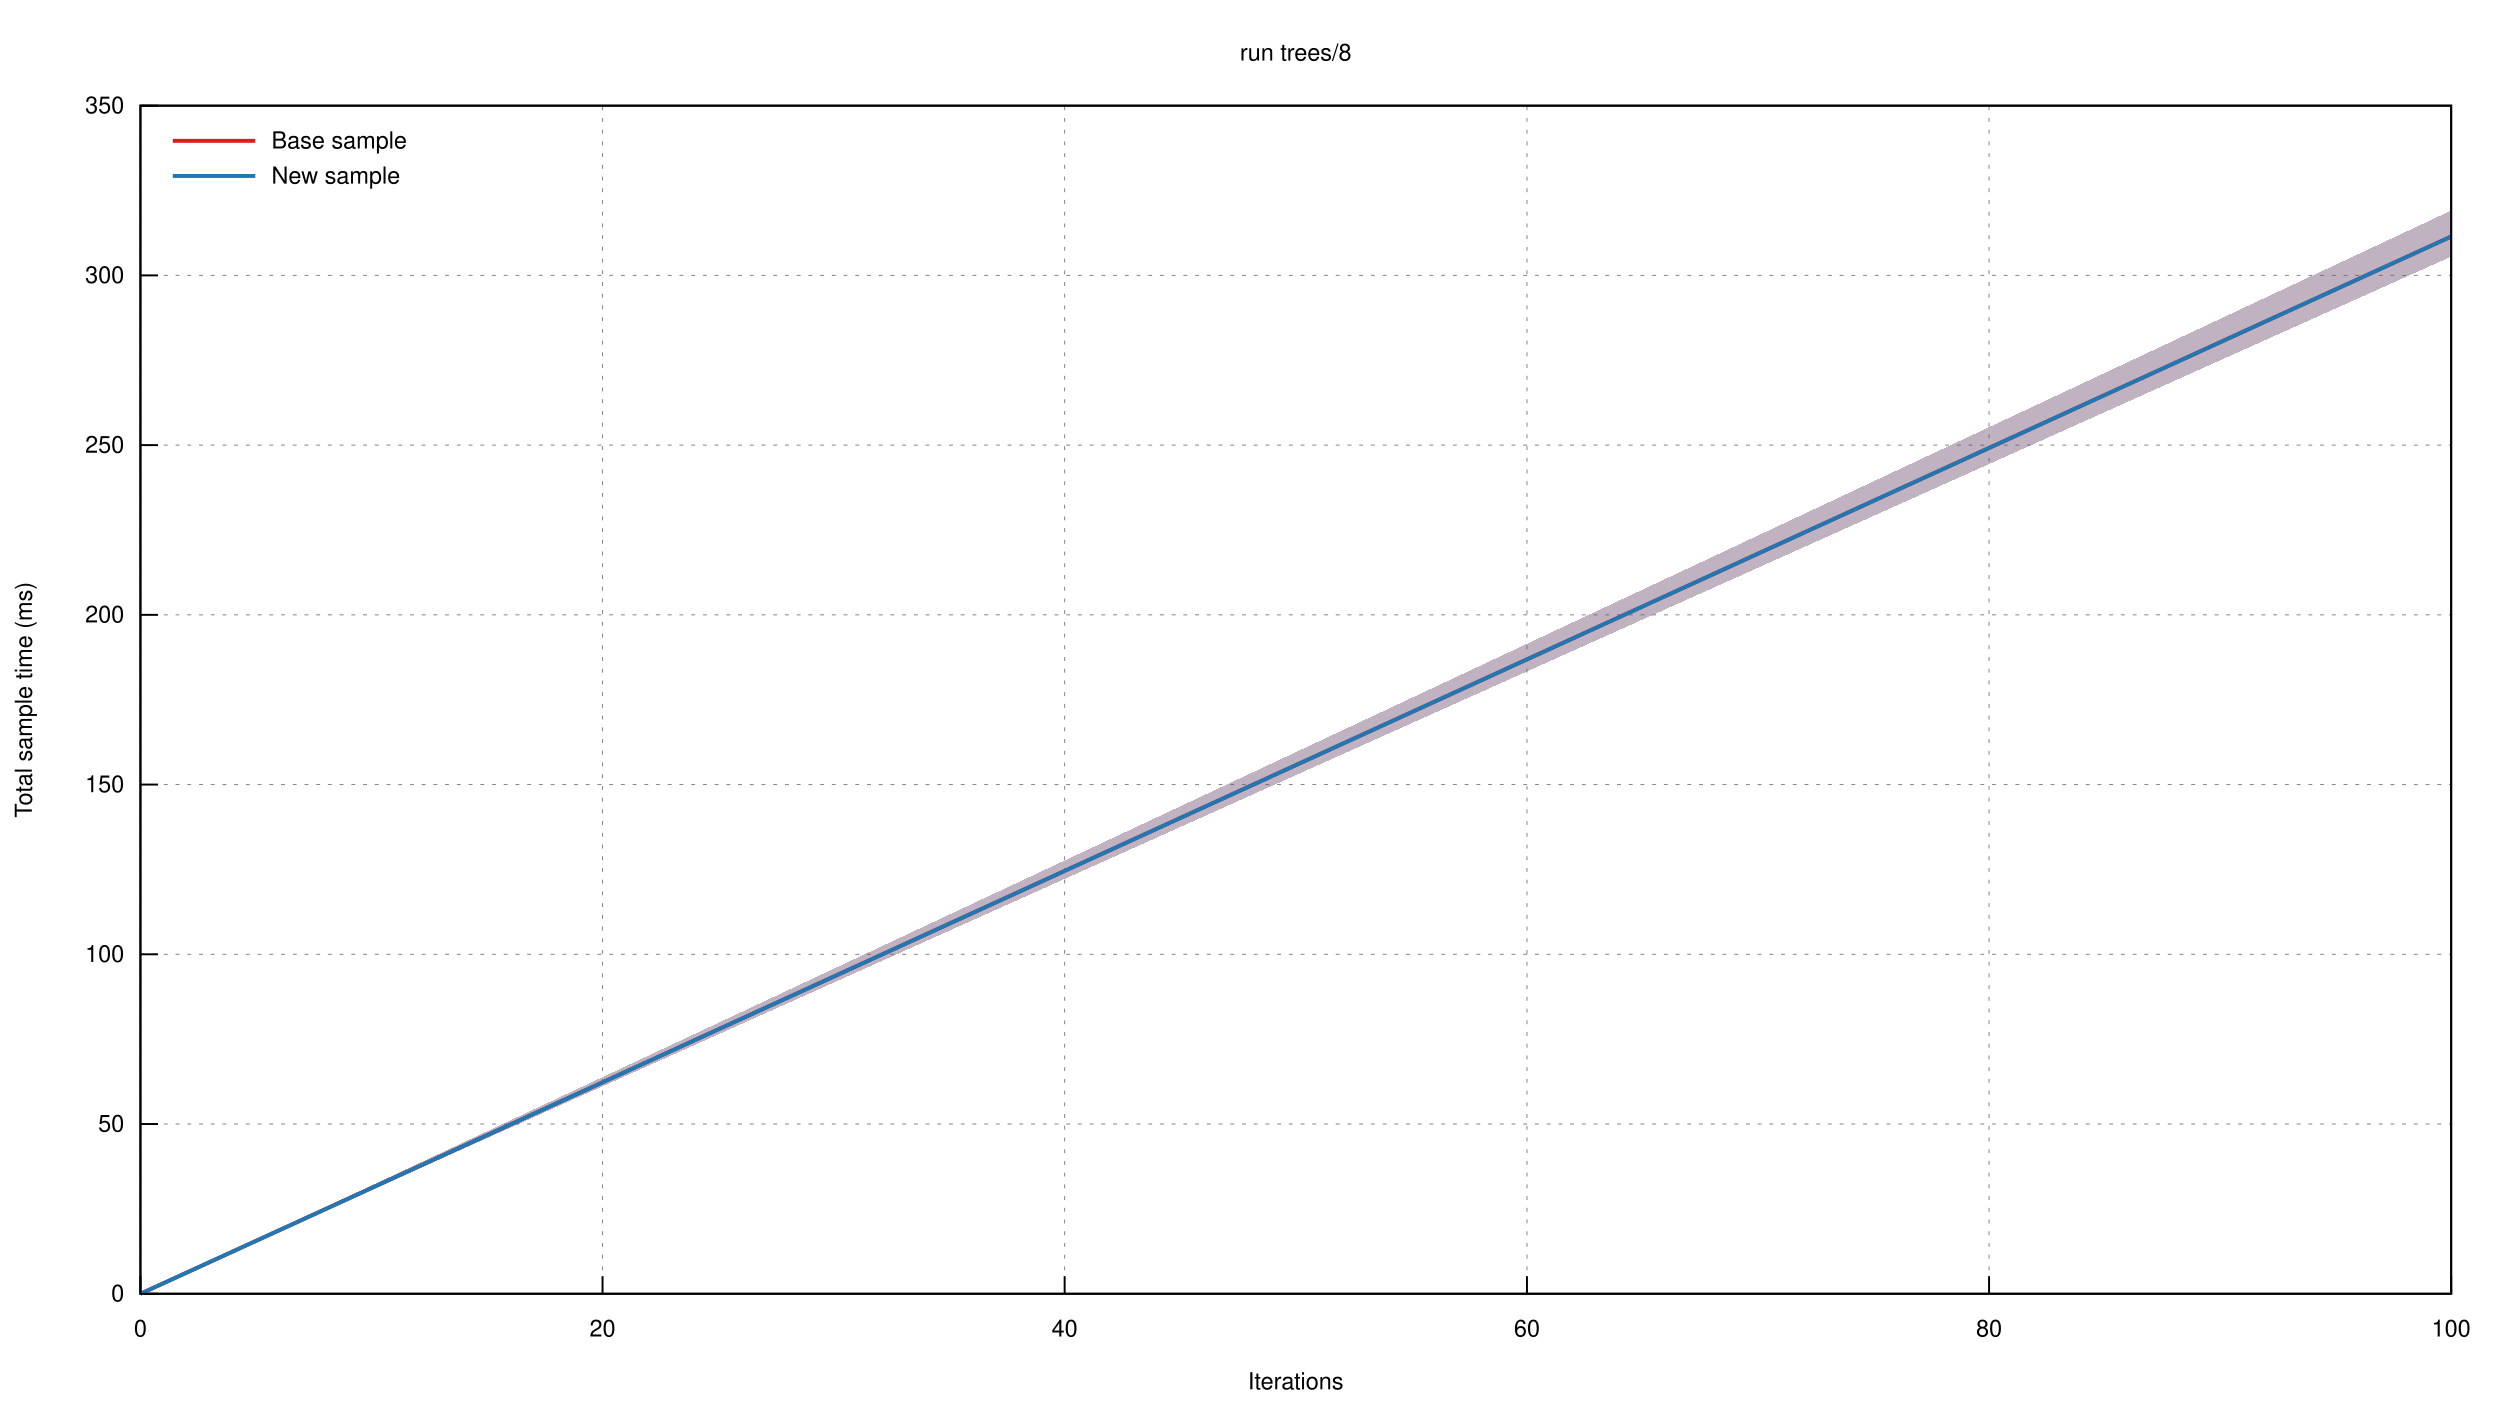
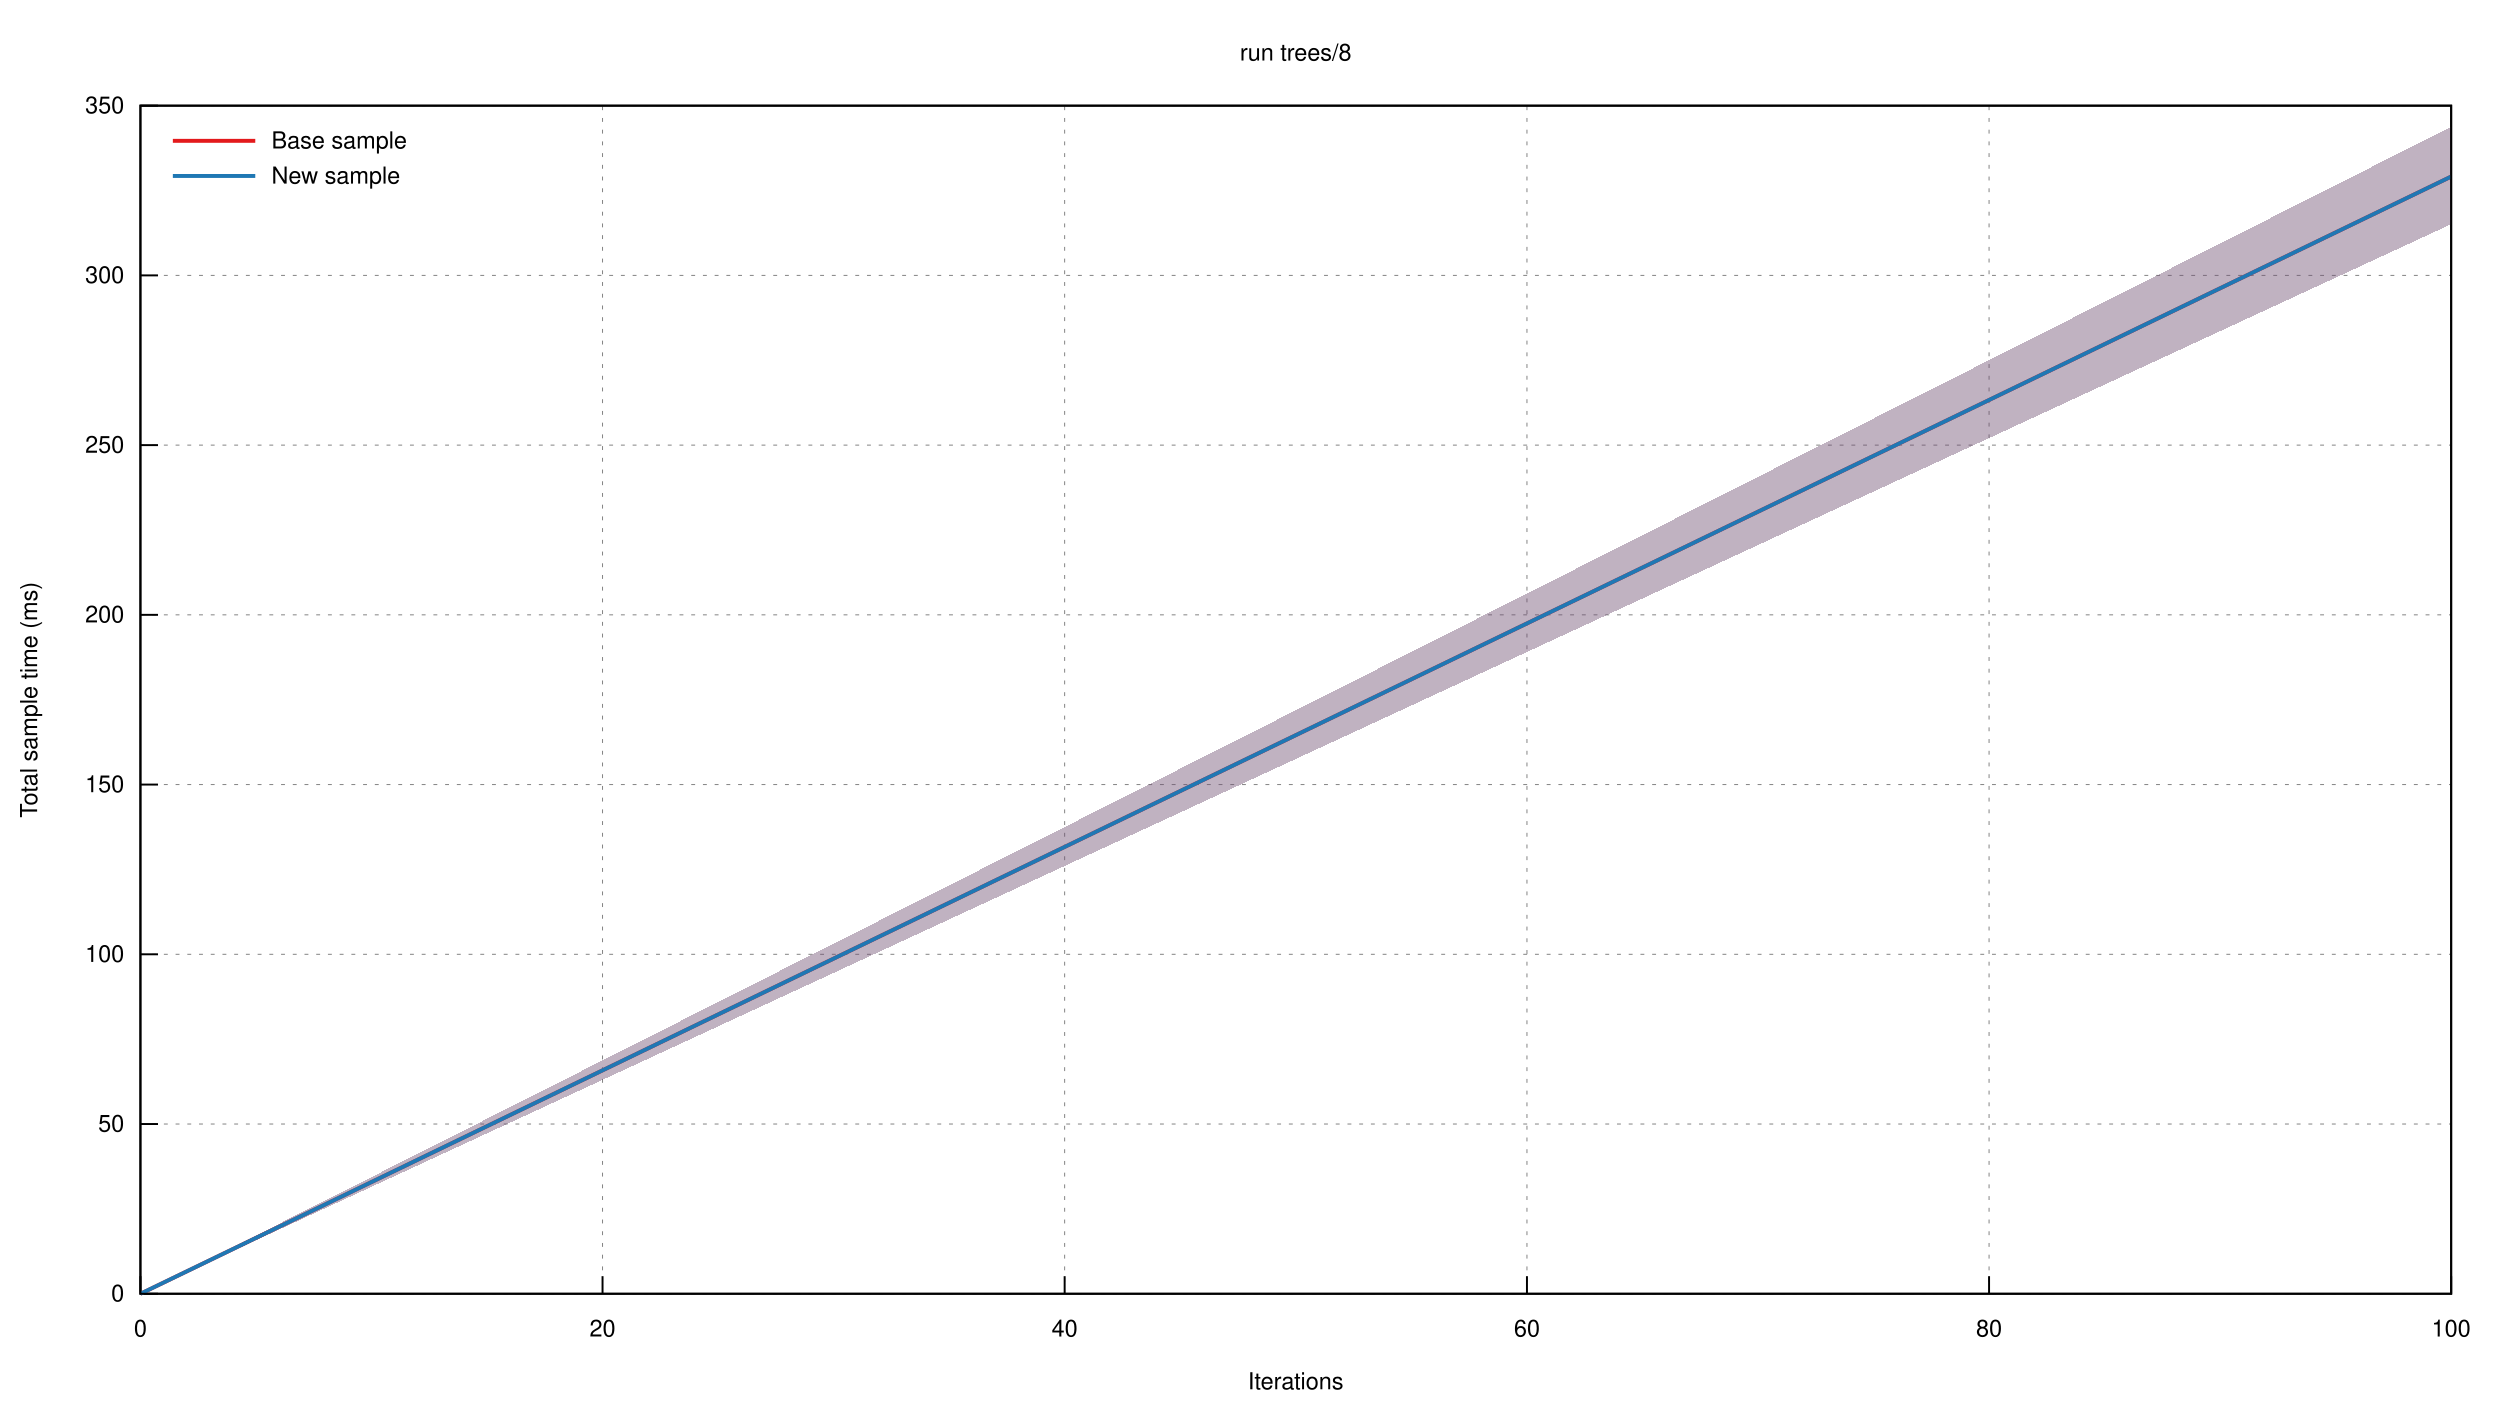
<svg xmlns="http://www.w3.org/2000/svg" xmlns:xlink="http://www.w3.org/1999/xlink" viewBox="0 0 1280 720">
  <g id="gnuplot_canvas">
    <rect x="0" y="0" width="1280" height="720" fill="none" />
    <defs>
      <circle id="gpDot" r="0.5" stroke-width="0.5" stroke="currentColor" />
      <path id="gpPt0" stroke-width="0.222" stroke="currentColor" d="M-1,0 h2 M0,-1 v2" />
      <path id="gpPt1" stroke-width="0.222" stroke="currentColor" d="M-1,-1 L1,1 M1,-1 L-1,1" />
      <path id="gpPt2" stroke-width="0.222" stroke="currentColor" d="M-1,0 L1,0 M0,-1 L0,1 M-1,-1 L1,1 M-1,1 L1,-1" />
      <rect id="gpPt3" stroke-width="0.222" stroke="currentColor" x="-1" y="-1" width="2" height="2" />
      <rect id="gpPt4" stroke-width="0.222" stroke="currentColor" fill="currentColor" x="-1" y="-1" width="2" height="2" />
      <circle id="gpPt5" stroke-width="0.222" stroke="currentColor" cx="0" cy="0" r="1" />
      <use xlink:href="#gpPt5" id="gpPt6" fill="currentColor" stroke="none" />
      <path id="gpPt7" stroke-width="0.222" stroke="currentColor" d="M0,-1.33 L-1.33,0.67 L1.33,0.67 z" />
      <use xlink:href="#gpPt7" id="gpPt8" fill="currentColor" stroke="none" />
      <use xlink:href="#gpPt7" id="gpPt9" stroke="currentColor" transform="rotate(180)" />
      <use xlink:href="#gpPt9" id="gpPt10" fill="currentColor" stroke="none" />
      <use xlink:href="#gpPt3" id="gpPt11" stroke="currentColor" transform="rotate(45)" />
      <use xlink:href="#gpPt11" id="gpPt12" fill="currentColor" stroke="none" />
      <path id="gpPt13" stroke-width="0.222" stroke="currentColor" d="M0,1.330 L1.265,0.411 L0.782,-1.067 L-0.782,-1.076 L-1.265,0.411 z" />
      <use xlink:href="#gpPt13" id="gpPt14" fill="currentColor" stroke="none" />
      <filter id="textbox" filterUnits="objectBoundingBox" x="0" y="0" height="1" width="1">
        <feFlood flood-color="white" flood-opacity="1" result="bgnd" />
        <feComposite in="SourceGraphic" in2="bgnd" operator="atop" />
      </filter>
      <filter id="greybox" filterUnits="objectBoundingBox" x="0" y="0" height="1" width="1">
        <feFlood flood-color="lightgrey" flood-opacity="1" result="grey" />
        <feComposite in="SourceGraphic" in2="grey" operator="atop" />
      </filter>
    </defs>
    <g fill="none" color="white" stroke="currentColor" stroke-width="1.00" stroke-linecap="butt" stroke-linejoin="miter">
</g>
    <g fill="none" color="black" stroke="currentColor" stroke-width="1.00" stroke-linecap="butt" stroke-linejoin="miter">
</g>
    <g fill="none" color="black" stroke="black" stroke-width="0.50" stroke-linecap="butt" stroke-linejoin="miter">
</g>
    <g fill="none" color="gray" stroke="currentColor" stroke-width="0.50" stroke-linecap="butt" stroke-linejoin="miter">
      <path stroke="gray" stroke-dasharray="2,4" class="gridline" d="M71.9,662.4 L1255.0,662.4  " />
    </g>
    <g fill="none" color="gray" stroke="gray" stroke-width="1.00" stroke-linecap="butt" stroke-linejoin="miter">
</g>
    <g fill="none" color="black" stroke="currentColor" stroke-width="1.00" stroke-linecap="butt" stroke-linejoin="miter">
      <path stroke="black" d="M71.9,662.4 L80.9,662.4  " />
      <g transform="translate(63.6,666.3)" stroke="none" fill="black" font-family="Helvetica" font-size="12.00" text-anchor="end">
        <text>
          <tspan font-family="Helvetica"> 0</tspan>
        </text>
      </g>
    </g>
    <g fill="none" color="black" stroke="currentColor" stroke-width="1.00" stroke-linecap="butt" stroke-linejoin="miter">
</g>
    <g fill="none" color="black" stroke="black" stroke-width="0.50" stroke-linecap="butt" stroke-linejoin="miter">
</g>
    <g fill="none" color="gray" stroke="currentColor" stroke-width="0.50" stroke-linecap="butt" stroke-linejoin="miter">
      <path stroke="gray" stroke-dasharray="2,4" class="gridline" d="M71.9,575.5 L1255.0,575.5  " />
    </g>
    <g fill="none" color="gray" stroke="gray" stroke-width="1.00" stroke-linecap="butt" stroke-linejoin="miter">
</g>
    <g fill="none" color="black" stroke="currentColor" stroke-width="1.00" stroke-linecap="butt" stroke-linejoin="miter">
      <path stroke="black" d="M71.9,575.5 L80.9,575.5  " />
      <g transform="translate(63.6,579.4)" stroke="none" fill="black" font-family="Helvetica" font-size="12.00" text-anchor="end">
        <text>
          <tspan font-family="Helvetica"> 50</tspan>
        </text>
      </g>
    </g>
    <g fill="none" color="black" stroke="currentColor" stroke-width="1.00" stroke-linecap="butt" stroke-linejoin="miter">
</g>
    <g fill="none" color="black" stroke="black" stroke-width="0.50" stroke-linecap="butt" stroke-linejoin="miter">
</g>
    <g fill="none" color="gray" stroke="currentColor" stroke-width="0.50" stroke-linecap="butt" stroke-linejoin="miter">
      <path stroke="gray" stroke-dasharray="2,4" class="gridline" d="M71.9,488.6 L1255.0,488.6  " />
    </g>
    <g fill="none" color="gray" stroke="gray" stroke-width="1.00" stroke-linecap="butt" stroke-linejoin="miter">
</g>
    <g fill="none" color="black" stroke="currentColor" stroke-width="1.00" stroke-linecap="butt" stroke-linejoin="miter">
      <path stroke="black" d="M71.9,488.6 L80.9,488.6  " />
      <g transform="translate(63.6,492.5)" stroke="none" fill="black" font-family="Helvetica" font-size="12.00" text-anchor="end">
        <text>
          <tspan font-family="Helvetica"> 100</tspan>
        </text>
      </g>
    </g>
    <g fill="none" color="black" stroke="currentColor" stroke-width="1.00" stroke-linecap="butt" stroke-linejoin="miter">
</g>
    <g fill="none" color="black" stroke="black" stroke-width="0.50" stroke-linecap="butt" stroke-linejoin="miter">
</g>
    <g fill="none" color="gray" stroke="currentColor" stroke-width="0.50" stroke-linecap="butt" stroke-linejoin="miter">
      <path stroke="gray" stroke-dasharray="2,4" class="gridline" d="M71.9,401.7 L1255.0,401.7  " />
    </g>
    <g fill="none" color="gray" stroke="gray" stroke-width="1.00" stroke-linecap="butt" stroke-linejoin="miter">
</g>
    <g fill="none" color="black" stroke="currentColor" stroke-width="1.00" stroke-linecap="butt" stroke-linejoin="miter">
      <path stroke="black" d="M71.9,401.7 L80.9,401.7  " />
      <g transform="translate(63.6,405.6)" stroke="none" fill="black" font-family="Helvetica" font-size="12.00" text-anchor="end">
        <text>
          <tspan font-family="Helvetica"> 150</tspan>
        </text>
      </g>
    </g>
    <g fill="none" color="black" stroke="currentColor" stroke-width="1.00" stroke-linecap="butt" stroke-linejoin="miter">
</g>
    <g fill="none" color="black" stroke="black" stroke-width="0.50" stroke-linecap="butt" stroke-linejoin="miter">
</g>
    <g fill="none" color="gray" stroke="currentColor" stroke-width="0.50" stroke-linecap="butt" stroke-linejoin="miter">
      <path stroke="gray" stroke-dasharray="2,4" class="gridline" d="M71.9,314.8 L1255.0,314.8  " />
    </g>
    <g fill="none" color="gray" stroke="gray" stroke-width="1.00" stroke-linecap="butt" stroke-linejoin="miter">
</g>
    <g fill="none" color="black" stroke="currentColor" stroke-width="1.00" stroke-linecap="butt" stroke-linejoin="miter">
      <path stroke="black" d="M71.9,314.8 L80.9,314.8  " />
      <g transform="translate(63.6,318.7)" stroke="none" fill="black" font-family="Helvetica" font-size="12.00" text-anchor="end">
        <text>
          <tspan font-family="Helvetica"> 200</tspan>
        </text>
      </g>
    </g>
    <g fill="none" color="black" stroke="currentColor" stroke-width="1.00" stroke-linecap="butt" stroke-linejoin="miter">
</g>
    <g fill="none" color="black" stroke="black" stroke-width="0.50" stroke-linecap="butt" stroke-linejoin="miter">
</g>
    <g fill="none" color="gray" stroke="currentColor" stroke-width="0.50" stroke-linecap="butt" stroke-linejoin="miter">
      <path stroke="gray" stroke-dasharray="2,4" class="gridline" d="M71.9,227.9 L1255.0,227.9  " />
    </g>
    <g fill="none" color="gray" stroke="gray" stroke-width="1.00" stroke-linecap="butt" stroke-linejoin="miter">
</g>
    <g fill="none" color="black" stroke="currentColor" stroke-width="1.00" stroke-linecap="butt" stroke-linejoin="miter">
      <path stroke="black" d="M71.9,227.9 L80.9,227.9  " />
      <g transform="translate(63.6,231.8)" stroke="none" fill="black" font-family="Helvetica" font-size="12.00" text-anchor="end">
        <text>
          <tspan font-family="Helvetica"> 250</tspan>
        </text>
      </g>
    </g>
    <g fill="none" color="black" stroke="currentColor" stroke-width="1.00" stroke-linecap="butt" stroke-linejoin="miter">
</g>
    <g fill="none" color="black" stroke="black" stroke-width="0.50" stroke-linecap="butt" stroke-linejoin="miter">
</g>
    <g fill="none" color="gray" stroke="currentColor" stroke-width="0.50" stroke-linecap="butt" stroke-linejoin="miter">
      <path stroke="gray" stroke-dasharray="2,4" class="gridline" d="M71.9,141.0 L1255.0,141.0  " />
    </g>
    <g fill="none" color="gray" stroke="gray" stroke-width="1.00" stroke-linecap="butt" stroke-linejoin="miter">
</g>
    <g fill="none" color="black" stroke="currentColor" stroke-width="1.00" stroke-linecap="butt" stroke-linejoin="miter">
      <path stroke="black" d="M71.9,141.0 L80.9,141.0  " />
      <g transform="translate(63.6,144.9)" stroke="none" fill="black" font-family="Helvetica" font-size="12.00" text-anchor="end">
        <text>
          <tspan font-family="Helvetica"> 300</tspan>
        </text>
      </g>
    </g>
    <g fill="none" color="black" stroke="currentColor" stroke-width="1.00" stroke-linecap="butt" stroke-linejoin="miter">
</g>
    <g fill="none" color="black" stroke="black" stroke-width="0.50" stroke-linecap="butt" stroke-linejoin="miter">
</g>
    <g fill="none" color="gray" stroke="currentColor" stroke-width="0.50" stroke-linecap="butt" stroke-linejoin="miter">
      <path stroke="gray" stroke-dasharray="2,4" class="gridline" d="M71.9,54.1 L1255.0,54.1  " />
    </g>
    <g fill="none" color="gray" stroke="gray" stroke-width="1.00" stroke-linecap="butt" stroke-linejoin="miter">
</g>
    <g fill="none" color="black" stroke="currentColor" stroke-width="1.00" stroke-linecap="butt" stroke-linejoin="miter">
      <path stroke="black" d="M71.9,54.1 L80.9,54.1  " />
      <g transform="translate(63.6,58.0)" stroke="none" fill="black" font-family="Helvetica" font-size="12.00" text-anchor="end">
        <text>
          <tspan font-family="Helvetica"> 350</tspan>
        </text>
      </g>
    </g>
    <g fill="none" color="black" stroke="currentColor" stroke-width="1.00" stroke-linecap="butt" stroke-linejoin="miter">
</g>
    <g fill="none" color="black" stroke="black" stroke-width="0.50" stroke-linecap="butt" stroke-linejoin="miter">
</g>
    <g fill="none" color="gray" stroke="currentColor" stroke-width="0.50" stroke-linecap="butt" stroke-linejoin="miter">
      <path stroke="gray" stroke-dasharray="2,4" class="gridline" d="M71.9,662.4 L71.9,54.1  " />
    </g>
    <g fill="none" color="gray" stroke="gray" stroke-width="1.00" stroke-linecap="butt" stroke-linejoin="miter">
</g>
    <g fill="none" color="black" stroke="currentColor" stroke-width="1.00" stroke-linecap="butt" stroke-linejoin="miter">
      <path stroke="black" d="M71.9,662.4 L71.9,653.4  " />
      <g transform="translate(71.9,684.3)" stroke="none" fill="black" font-family="Helvetica" font-size="12.00" text-anchor="middle">
        <text>
          <tspan font-family="Helvetica"> 0</tspan>
        </text>
      </g>
    </g>
    <g fill="none" color="black" stroke="currentColor" stroke-width="1.00" stroke-linecap="butt" stroke-linejoin="miter">
</g>
    <g fill="none" color="black" stroke="black" stroke-width="0.50" stroke-linecap="butt" stroke-linejoin="miter">
</g>
    <g fill="none" color="gray" stroke="currentColor" stroke-width="0.50" stroke-linecap="butt" stroke-linejoin="miter">
      <path stroke="gray" stroke-dasharray="2,4" class="gridline" d="M308.5,662.4 L308.5,54.1  " />
    </g>
    <g fill="none" color="gray" stroke="gray" stroke-width="1.00" stroke-linecap="butt" stroke-linejoin="miter">
</g>
    <g fill="none" color="black" stroke="currentColor" stroke-width="1.00" stroke-linecap="butt" stroke-linejoin="miter">
      <path stroke="black" d="M308.5,662.4 L308.5,653.4  " />
      <g transform="translate(308.5,684.3)" stroke="none" fill="black" font-family="Helvetica" font-size="12.00" text-anchor="middle">
        <text>
          <tspan font-family="Helvetica"> 20</tspan>
        </text>
      </g>
    </g>
    <g fill="none" color="black" stroke="currentColor" stroke-width="1.00" stroke-linecap="butt" stroke-linejoin="miter">
</g>
    <g fill="none" color="black" stroke="black" stroke-width="0.50" stroke-linecap="butt" stroke-linejoin="miter">
</g>
    <g fill="none" color="gray" stroke="currentColor" stroke-width="0.50" stroke-linecap="butt" stroke-linejoin="miter">
      <path stroke="gray" stroke-dasharray="2,4" class="gridline" d="M545.1,662.4 L545.1,54.1  " />
    </g>
    <g fill="none" color="gray" stroke="gray" stroke-width="1.00" stroke-linecap="butt" stroke-linejoin="miter">
</g>
    <g fill="none" color="black" stroke="currentColor" stroke-width="1.00" stroke-linecap="butt" stroke-linejoin="miter">
      <path stroke="black" d="M545.1,662.4 L545.1,653.4  " />
      <g transform="translate(545.1,684.3)" stroke="none" fill="black" font-family="Helvetica" font-size="12.00" text-anchor="middle">
        <text>
          <tspan font-family="Helvetica"> 40</tspan>
        </text>
      </g>
    </g>
    <g fill="none" color="black" stroke="currentColor" stroke-width="1.00" stroke-linecap="butt" stroke-linejoin="miter">
</g>
    <g fill="none" color="black" stroke="black" stroke-width="0.50" stroke-linecap="butt" stroke-linejoin="miter">
</g>
    <g fill="none" color="gray" stroke="currentColor" stroke-width="0.50" stroke-linecap="butt" stroke-linejoin="miter">
      <path stroke="gray" stroke-dasharray="2,4" class="gridline" d="M781.8,662.4 L781.8,54.1  " />
    </g>
    <g fill="none" color="gray" stroke="gray" stroke-width="1.00" stroke-linecap="butt" stroke-linejoin="miter">
</g>
    <g fill="none" color="black" stroke="currentColor" stroke-width="1.00" stroke-linecap="butt" stroke-linejoin="miter">
      <path stroke="black" d="M781.8,662.4 L781.8,653.4  " />
      <g transform="translate(781.8,684.3)" stroke="none" fill="black" font-family="Helvetica" font-size="12.00" text-anchor="middle">
        <text>
          <tspan font-family="Helvetica"> 60</tspan>
        </text>
      </g>
    </g>
    <g fill="none" color="black" stroke="currentColor" stroke-width="1.00" stroke-linecap="butt" stroke-linejoin="miter">
</g>
    <g fill="none" color="black" stroke="black" stroke-width="0.50" stroke-linecap="butt" stroke-linejoin="miter">
</g>
    <g fill="none" color="gray" stroke="currentColor" stroke-width="0.50" stroke-linecap="butt" stroke-linejoin="miter">
      <path stroke="gray" stroke-dasharray="2,4" class="gridline" d="M1018.4,662.4 L1018.4,54.1  " />
    </g>
    <g fill="none" color="gray" stroke="gray" stroke-width="1.00" stroke-linecap="butt" stroke-linejoin="miter">
</g>
    <g fill="none" color="black" stroke="currentColor" stroke-width="1.00" stroke-linecap="butt" stroke-linejoin="miter">
      <path stroke="black" d="M1018.4,662.4 L1018.4,653.4  " />
      <g transform="translate(1018.4,684.3)" stroke="none" fill="black" font-family="Helvetica" font-size="12.00" text-anchor="middle">
        <text>
          <tspan font-family="Helvetica"> 80</tspan>
        </text>
      </g>
    </g>
    <g fill="none" color="black" stroke="currentColor" stroke-width="1.00" stroke-linecap="butt" stroke-linejoin="miter">
</g>
    <g fill="none" color="black" stroke="black" stroke-width="0.50" stroke-linecap="butt" stroke-linejoin="miter">
</g>
    <g fill="none" color="gray" stroke="currentColor" stroke-width="0.50" stroke-linecap="butt" stroke-linejoin="miter">
      <path stroke="gray" stroke-dasharray="2,4" class="gridline" d="M1255.0,662.4 L1255.0,54.1  " />
    </g>
    <g fill="none" color="gray" stroke="gray" stroke-width="1.00" stroke-linecap="butt" stroke-linejoin="miter">
</g>
    <g fill="none" color="black" stroke="currentColor" stroke-width="1.00" stroke-linecap="butt" stroke-linejoin="miter">
      <path stroke="black" d="M1255.0,662.4 L1255.0,653.4  " />
      <g transform="translate(1255.0,684.3)" stroke="none" fill="black" font-family="Helvetica" font-size="12.00" text-anchor="middle">
        <text>
          <tspan font-family="Helvetica"> 100</tspan>
        </text>
      </g>
    </g>
    <g fill="none" color="black" stroke="currentColor" stroke-width="1.00" stroke-linecap="butt" stroke-linejoin="miter">
</g>
    <g fill="none" color="black" stroke="currentColor" stroke-width="1.00" stroke-linecap="butt" stroke-linejoin="miter">
      <path stroke="black" d="M71.9,54.1 L71.9,662.4 L1255.0,662.4 L1255.0,54.1 L71.9,54.1 Z  " />
    </g>
    <g fill="none" color="black" stroke="currentColor" stroke-width="1.00" stroke-linecap="butt" stroke-linejoin="miter">
-       <g transform="translate(16.3,358.3) rotate(270)" stroke="none" fill="black" font-family="Helvetica" font-size="12.00" text-anchor="middle">
+       <g transform="translate(19.0,358.3) rotate(270)" stroke="none" fill="black" font-family="Helvetica" font-size="12.00" text-anchor="middle">
        <text>
          <tspan font-family="Helvetica">Total sample time (ms)</tspan>
        </text>
      </g>
    </g>
    <g fill="none" color="black" stroke="currentColor" stroke-width="1.00" stroke-linecap="butt" stroke-linejoin="miter">
      <g transform="translate(663.4,711.3)" stroke="none" fill="black" font-family="Helvetica" font-size="12.00" text-anchor="middle">
        <text>
          <tspan font-family="Helvetica">Iterations</tspan>
        </text>
      </g>
    </g>
    <g fill="none" color="black" stroke="currentColor" stroke-width="1.00" stroke-linecap="butt" stroke-linejoin="miter">
      <g transform="translate(663.4,31.0)" stroke="none" fill="black" font-family="Helvetica" font-size="12.00" text-anchor="middle">
        <text>
          <tspan font-family="Helvetica">run trees/8</tspan>
        </text>
      </g>
    </g>
+     <g fill="none" color="black" stroke="currentColor" stroke-width="1.00" stroke-linecap="butt" stroke-linejoin="miter">
+ </g>
    <g id="gnuplot_plot_1">
      <g fill="none" color="black" stroke="currentColor" stroke-width="1.00" stroke-linecap="butt" stroke-linejoin="miter">
        <g stroke="none" shape-rendering="crispEdges">
          <polygon fill="rgb(227,  26,  28)" fill-opacity="0.25" points="71.9,662.4 71.9,662.4 71.9,662.4 " />
-           <polygon fill="rgb(227,  26,  28)" fill-opacity="0.25" points="71.9,662.4 1255.0,131.4 1255.0,107.8 " />
+           <polygon fill="rgb(227,  26,  28)" fill-opacity="0.25" points="71.9,662.4 1255.0,114.8 1255.0,64.9 " />
        </g>
      </g>
    </g>
    <g id="gnuplot_plot_2">
      <g fill="none" color="black" stroke="currentColor" stroke-width="1.00" stroke-linecap="butt" stroke-linejoin="miter">
        <g stroke="none" shape-rendering="crispEdges">
          <polygon fill="rgb( 31, 120, 180)" fill-opacity="0.25" points="71.9,662.4 71.9,662.4 71.9,662.4 " />
-           <polygon fill="rgb( 31, 120, 180)" fill-opacity="0.25" points="71.9,662.4 1255.0,131.4 1255.0,107.8 " />
+           <polygon fill="rgb( 31, 120, 180)" fill-opacity="0.25" points="71.9,662.4 1255.0,114.8 1255.0,64.9 " />
        </g>
      </g>
    </g>
    <g id="gnuplot_plot_3">
      <g fill="none" color="white" stroke="rgb( 31, 120, 180)" stroke-width="2.00" stroke-linecap="butt" stroke-linejoin="miter">
</g>
      <g fill="none" color="black" stroke="currentColor" stroke-width="2.00" stroke-linecap="butt" stroke-linejoin="miter">
        <g transform="translate(139.0,76.0)" stroke="none" fill="black" font-family="Helvetica" font-size="12.00" text-anchor="start">
          <text>
            <tspan font-family="Helvetica">Base sample</tspan>
          </text>
        </g>
      </g>
      <g fill="none" color="black" stroke="currentColor" stroke-width="2.00" stroke-linecap="butt" stroke-linejoin="miter">
-         <path stroke="rgb(227,  26,  28)" d="M88.5,72.1 L130.7,72.1 M71.9,662.4 L1255.0,121.1  " />
+         <path stroke="rgb(227,  26,  28)" d="M88.5,72.1 L130.7,72.1 M71.9,662.4 L1255.0,90.4  " />
      </g>
    </g>
    <g id="gnuplot_plot_4">
      <g fill="none" color="black" stroke="currentColor" stroke-width="2.00" stroke-linecap="butt" stroke-linejoin="miter">
        <g transform="translate(139.0,94.0)" stroke="none" fill="black" font-family="Helvetica" font-size="12.00" text-anchor="start">
          <text>
            <tspan font-family="Helvetica">New sample</tspan>
          </text>
        </g>
      </g>
      <g fill="none" color="black" stroke="currentColor" stroke-width="2.00" stroke-linecap="butt" stroke-linejoin="miter">
-         <path stroke="rgb( 31, 120, 180)" d="M88.5,90.1 L130.7,90.1 M71.9,662.4 L1255.0,121.1  " />
+         <path stroke="rgb( 31, 120, 180)" d="M88.5,90.1 L130.7,90.1 M71.9,662.4 L1255.0,90.4  " />
      </g>
    </g>
    <g fill="none" color="black" stroke="currentColor" stroke-width="2.00" stroke-linecap="butt" stroke-linejoin="miter">
</g>
    <g fill="none" color="black" stroke="black" stroke-width="1.00" stroke-linecap="butt" stroke-linejoin="miter">
</g>
    <g fill="none" color="black" stroke="currentColor" stroke-width="1.00" stroke-linecap="butt" stroke-linejoin="miter">
      <path stroke="black" d="M71.9,54.1 L71.9,662.4 L1255.0,662.4 L1255.0,54.1 L71.9,54.1 Z  " />
    </g>
    <g fill="none" color="black" stroke="currentColor" stroke-width="1.00" stroke-linecap="butt" stroke-linejoin="miter">
</g>
  </g>
</svg>
